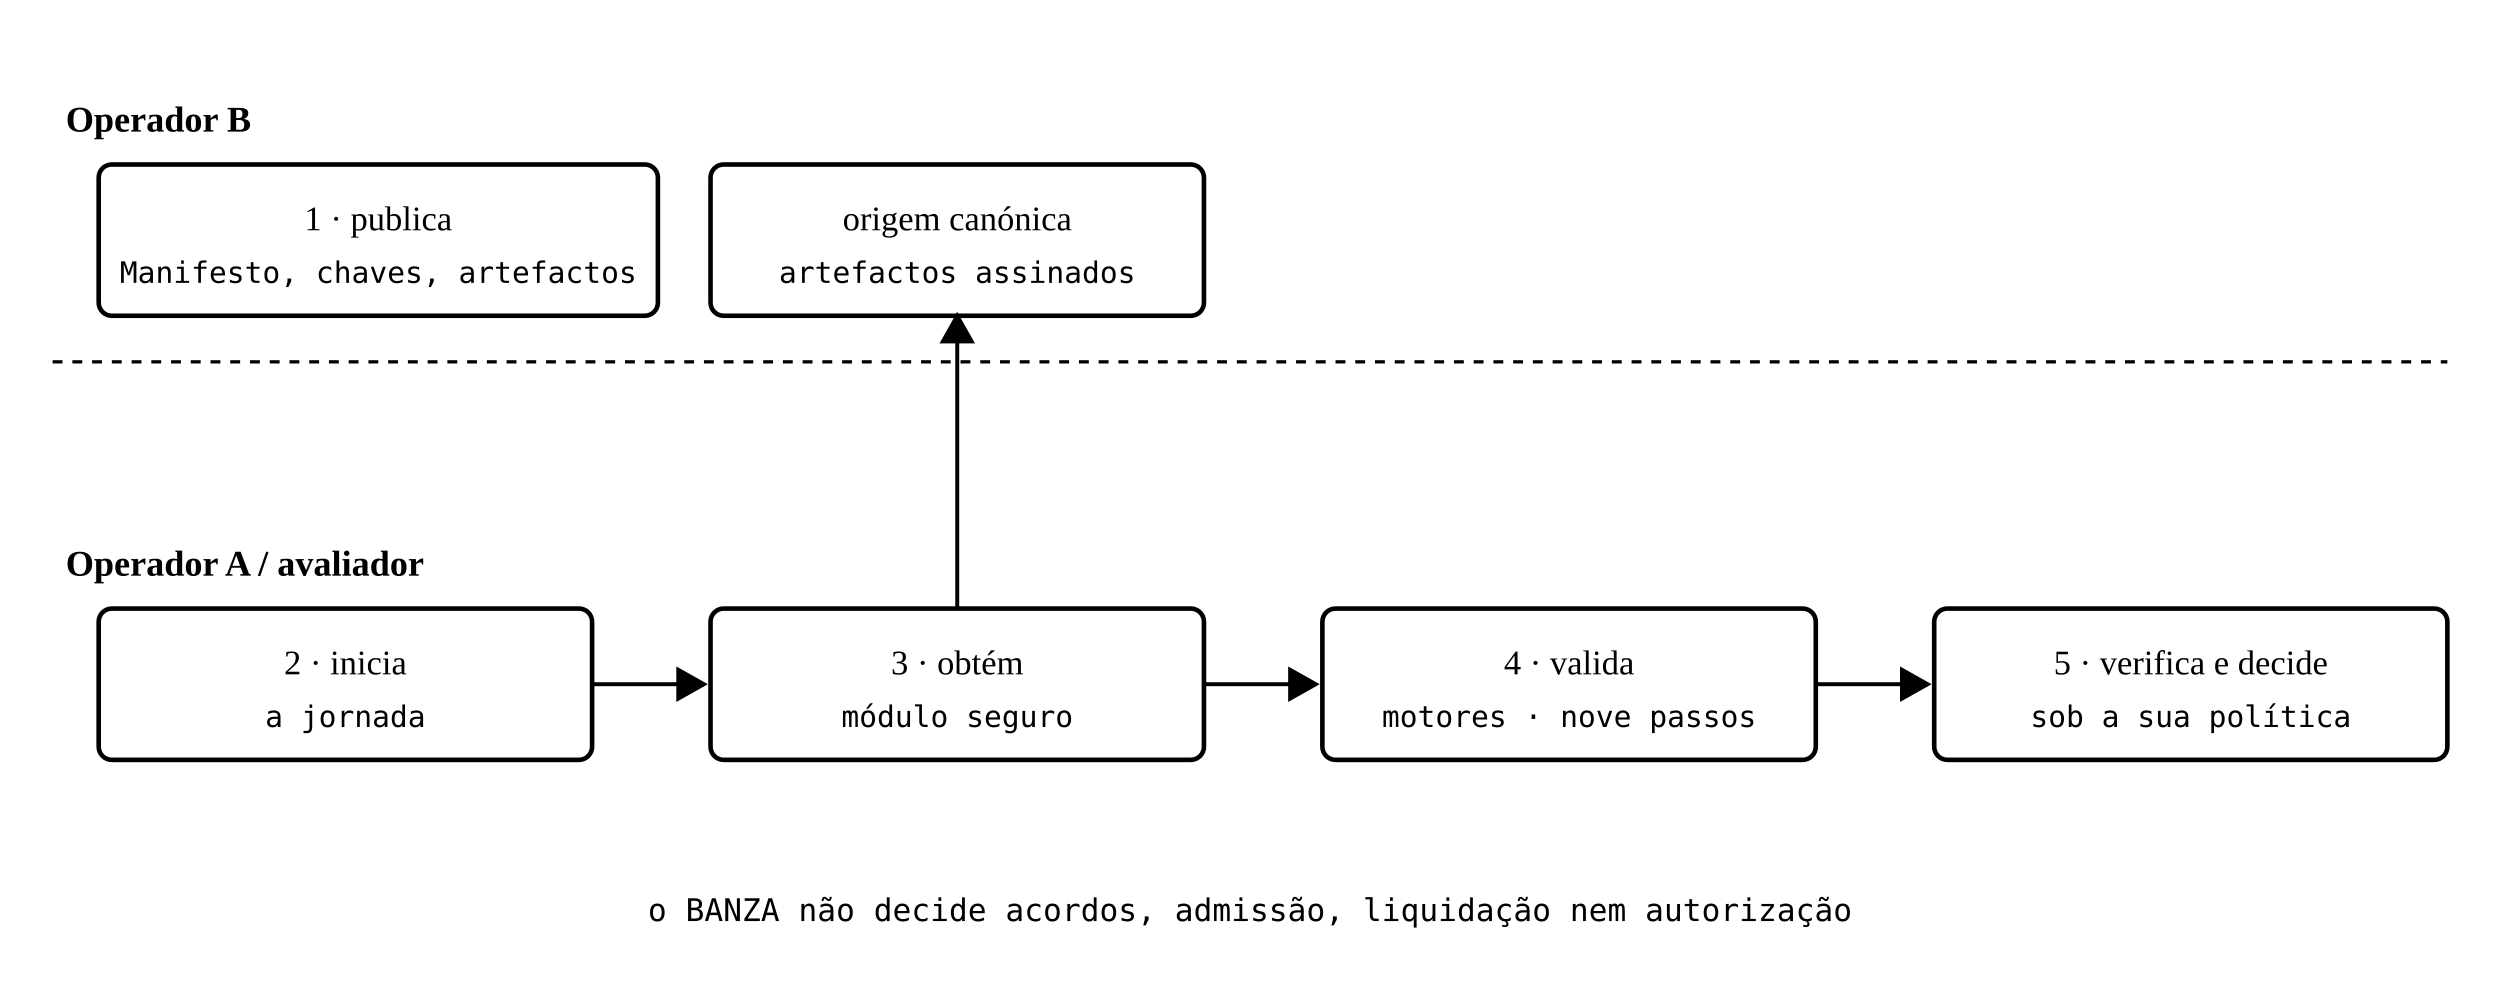
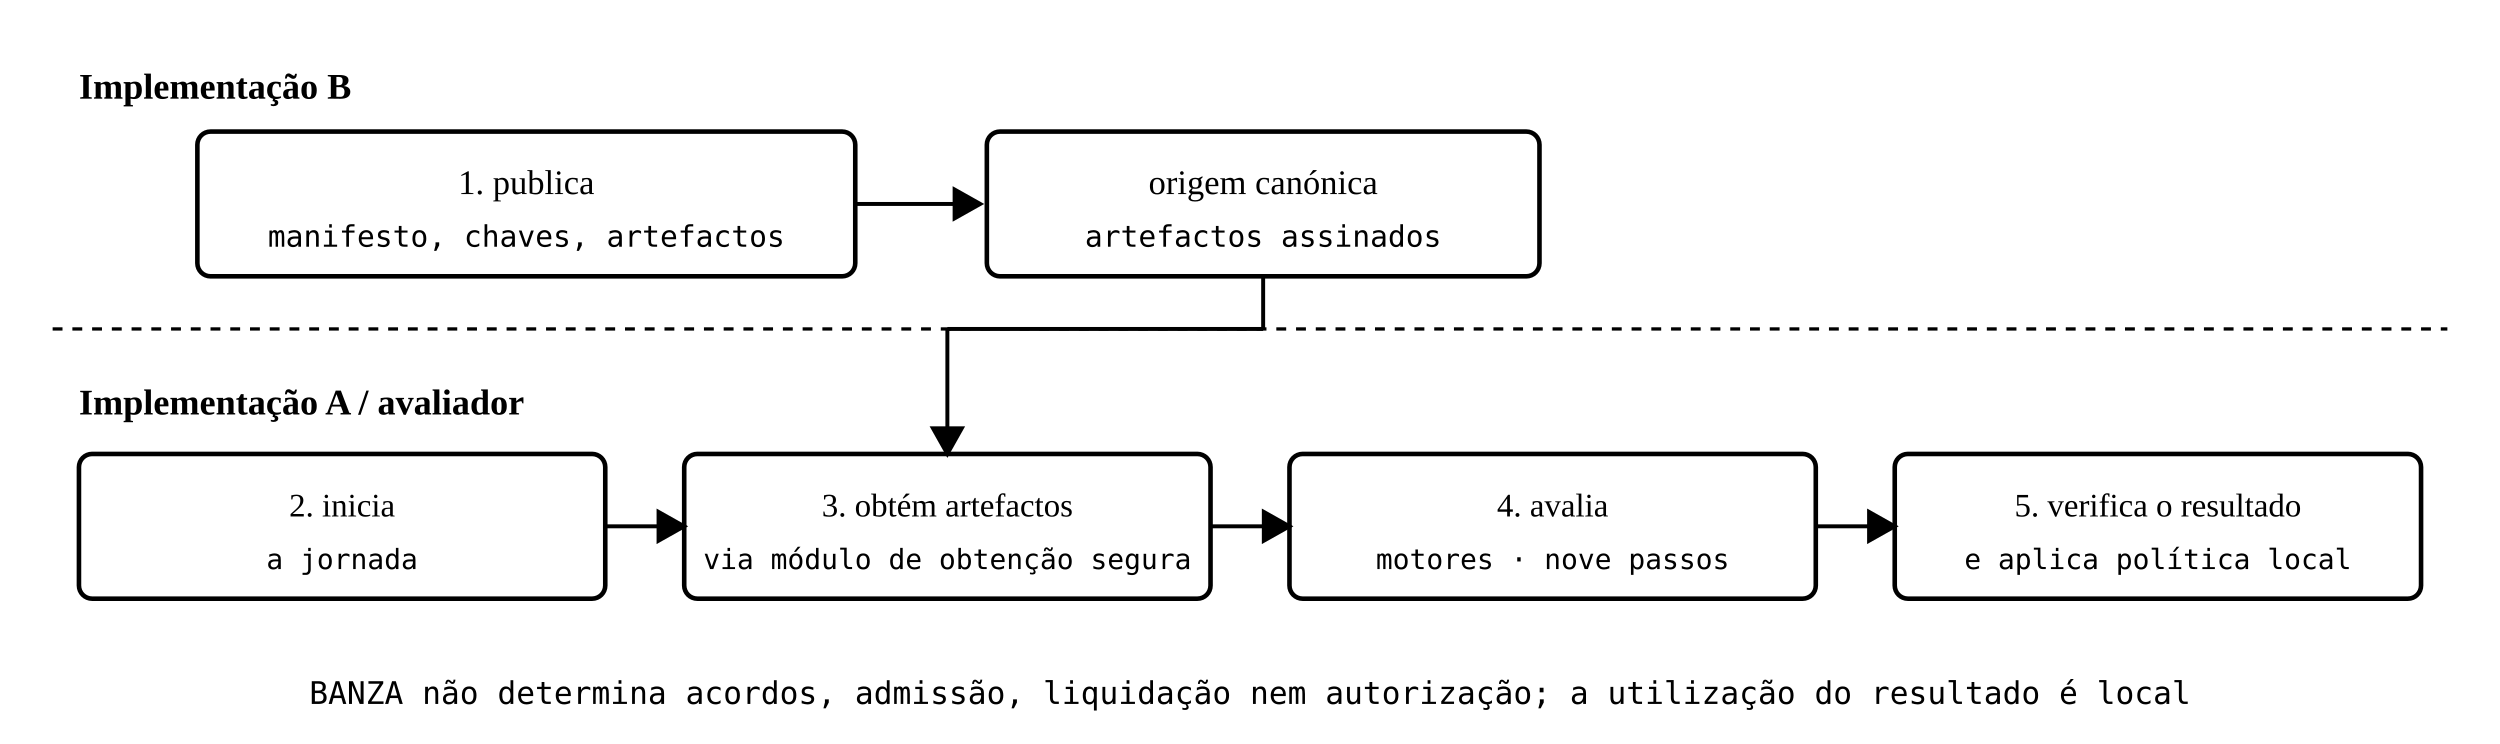
- <svg xmlns="http://www.w3.org/2000/svg" viewBox="0 0 760 300" role="img" aria-label="O Operador B publica os artefactos; o Operador A inicia a jornada; um módulo seguro obtém-nos; os motores validam; o Operador A verifica e decide." font-family="Georgia, 'Times New Roman', serif">
-   <rect x="0" y="0" width="760" height="300" fill="none" />
+ <svg xmlns="http://www.w3.org/2000/svg" viewBox="0 0 760 226" role="img" aria-label="A implementação B publica material verificável; a implementação ou avaliador A inicia a jornada, obtém os artefactos, avalia e verifica o resultado sob a sua política local." font-family="Georgia, 'Times New Roman', serif">
+   <rect x="0" y="0" width="760" height="226" fill="none" />
  <style>text{fill:#000} .m{font-family:ui-monospace,Menlo,Consolas,monospace} .b{fill:none;stroke:#000;stroke-width:1.4} .l{stroke:#000;stroke-width:1.2;fill:none} .d{stroke:#000;stroke-width:1;stroke-dasharray:3 3;fill:none} .n{font-weight:bold}</style>
  <defs>
    <marker id="a" markerWidth="9" markerHeight="9" refX="7" refY="4.5" orient="auto">
      <path d="M0,0 L8,4.5 L0,9 z" fill="#000" />
    </marker>
  </defs>
-   <text x="20" y="40" text-anchor="start" font-size="11" class="n">Operador B</text>
-   <text x="20" y="175" text-anchor="start" font-size="11" class="n">Operador A / avaliador</text>
-   <line class="d" x1="16" y1="110" x2="744" y2="110" />
-   <rect class="b" x="30" y="50" width="170" height="46" rx="4" />
-   <text x="115" y="70" text-anchor="middle" font-size="10.5">1 · publica</text>
-   <text x="115" y="86" text-anchor="middle" font-size="9" class="m">Manifesto, chaves, artefactos</text>
-   <rect class="b" x="30" y="185" width="150" height="46" rx="4" />
-   <text x="105" y="205" text-anchor="middle" font-size="10.5">2 · inicia</text>
-   <text x="105" y="221" text-anchor="middle" font-size="9" class="m">a jornada</text>
-   <line class="l" x1="180" y1="208" x2="214" y2="208" marker-end="url(#a)" />
-   <rect class="b" x="216" y="185" width="150" height="46" rx="4" />
-   <text x="291" y="205" text-anchor="middle" font-size="10.5">3 · obtém</text>
-   <text x="291" y="221" text-anchor="middle" font-size="9" class="m">módulo seguro</text>
-   <line class="l" x1="291" y1="185" x2="291" y2="96" marker-end="url(#a)" />
-   <rect class="b" x="216" y="50" width="150" height="46" rx="4" />
-   <text x="291" y="70" text-anchor="middle" font-size="10.5">origem canónica</text>
-   <text x="291" y="86" text-anchor="middle" font-size="9" class="m">artefactos assinados</text>
-   <line class="l" x1="366" y1="208" x2="400" y2="208" marker-end="url(#a)" />
-   <rect class="b" x="402" y="185" width="150" height="46" rx="4" />
-   <text x="477" y="205" text-anchor="middle" font-size="10.5">4 · valida</text>
-   <text x="477" y="221" text-anchor="middle" font-size="9" class="m">motores · nove passos</text>
-   <line class="l" x1="552" y1="208" x2="586" y2="208" marker-end="url(#a)" />
-   <rect class="b" x="588" y="185" width="156" height="46" rx="4" />
-   <text x="666" y="205" text-anchor="middle" font-size="10.5">5 · verifica e decide</text>
-   <text x="666" y="221" text-anchor="middle" font-size="9" class="m">sob a sua política</text>
-   <text x="380" y="280" text-anchor="middle" font-size="9.5" class="m">o BANZA não decide acordos, admissão, liquidação nem autorização</text>
+   <text x="24" y="30" text-anchor="start" font-size="11" class="n">Implementação B</text>
+   <rect class="b" x="60" y="40" width="200" height="44" rx="4" />
+   <text x="160" y="59" text-anchor="middle" font-size="10.5">1. publica</text>
+   <text x="160" y="75" text-anchor="middle" font-size="9" class="m">manifesto, chaves, artefactos</text>
+   <line class="l" x1="260" y1="62" x2="298" y2="62" marker-end="url(#a)" />
+   <rect class="b" x="300" y="40" width="168" height="44" rx="4" />
+   <text x="384" y="59" text-anchor="middle" font-size="10.5">origem canónica</text>
+   <text x="384" y="75" text-anchor="middle" font-size="9" class="m">artefactos assinados</text>
+   <line class="d" x1="16" y1="100" x2="744" y2="100" />
+   <text x="24" y="126" text-anchor="start" font-size="11" class="n">Implementação A / avaliador</text>
+   <rect class="b" x="24" y="138" width="160" height="44" rx="4" />
+   <text x="104.0" y="157" text-anchor="middle" font-size="10">2. inicia</text>
+   <text x="104.0" y="173" text-anchor="middle" font-size="8.5" class="m">a jornada</text>
+   <rect class="b" x="208" y="138" width="160" height="44" rx="4" />
+   <text x="288.0" y="157" text-anchor="middle" font-size="10">3. obtém artefactos</text>
+   <text x="288.0" y="173" text-anchor="middle" font-size="8.5" class="m">via módulo de obtenção segura</text>
+   <rect class="b" x="392" y="138" width="160" height="44" rx="4" />
+   <text x="472.0" y="157" text-anchor="middle" font-size="10">4. avalia</text>
+   <text x="472.0" y="173" text-anchor="middle" font-size="8.5" class="m">motores · nove passos</text>
+   <rect class="b" x="576" y="138" width="160" height="44" rx="4" />
+   <text x="656.0" y="157" text-anchor="middle" font-size="10">5. verifica o resultado</text>
+   <text x="656.0" y="173" text-anchor="middle" font-size="8.5" class="m">e aplica política local</text>
+   <line class="l" x1="184" y1="160" x2="208" y2="160" marker-end="url(#a)" />
+   <line class="l" x1="368" y1="160" x2="392" y2="160" marker-end="url(#a)" />
+   <line class="l" x1="552" y1="160" x2="576" y2="160" marker-end="url(#a)" />
+   <line class="l" x1="384" y1="84" x2="384" y2="100" />
+   <line class="l" x1="384" y1="100" x2="288" y2="100" />
+   <line class="l" x1="288" y1="100" x2="288" y2="138" marker-end="url(#a)" />
+   <text x="380" y="214" text-anchor="middle" font-size="9.5" class="m">BANZA não determina acordos, admissão, liquidação nem autorização; a utilização do resultado é local</text>
</svg>
